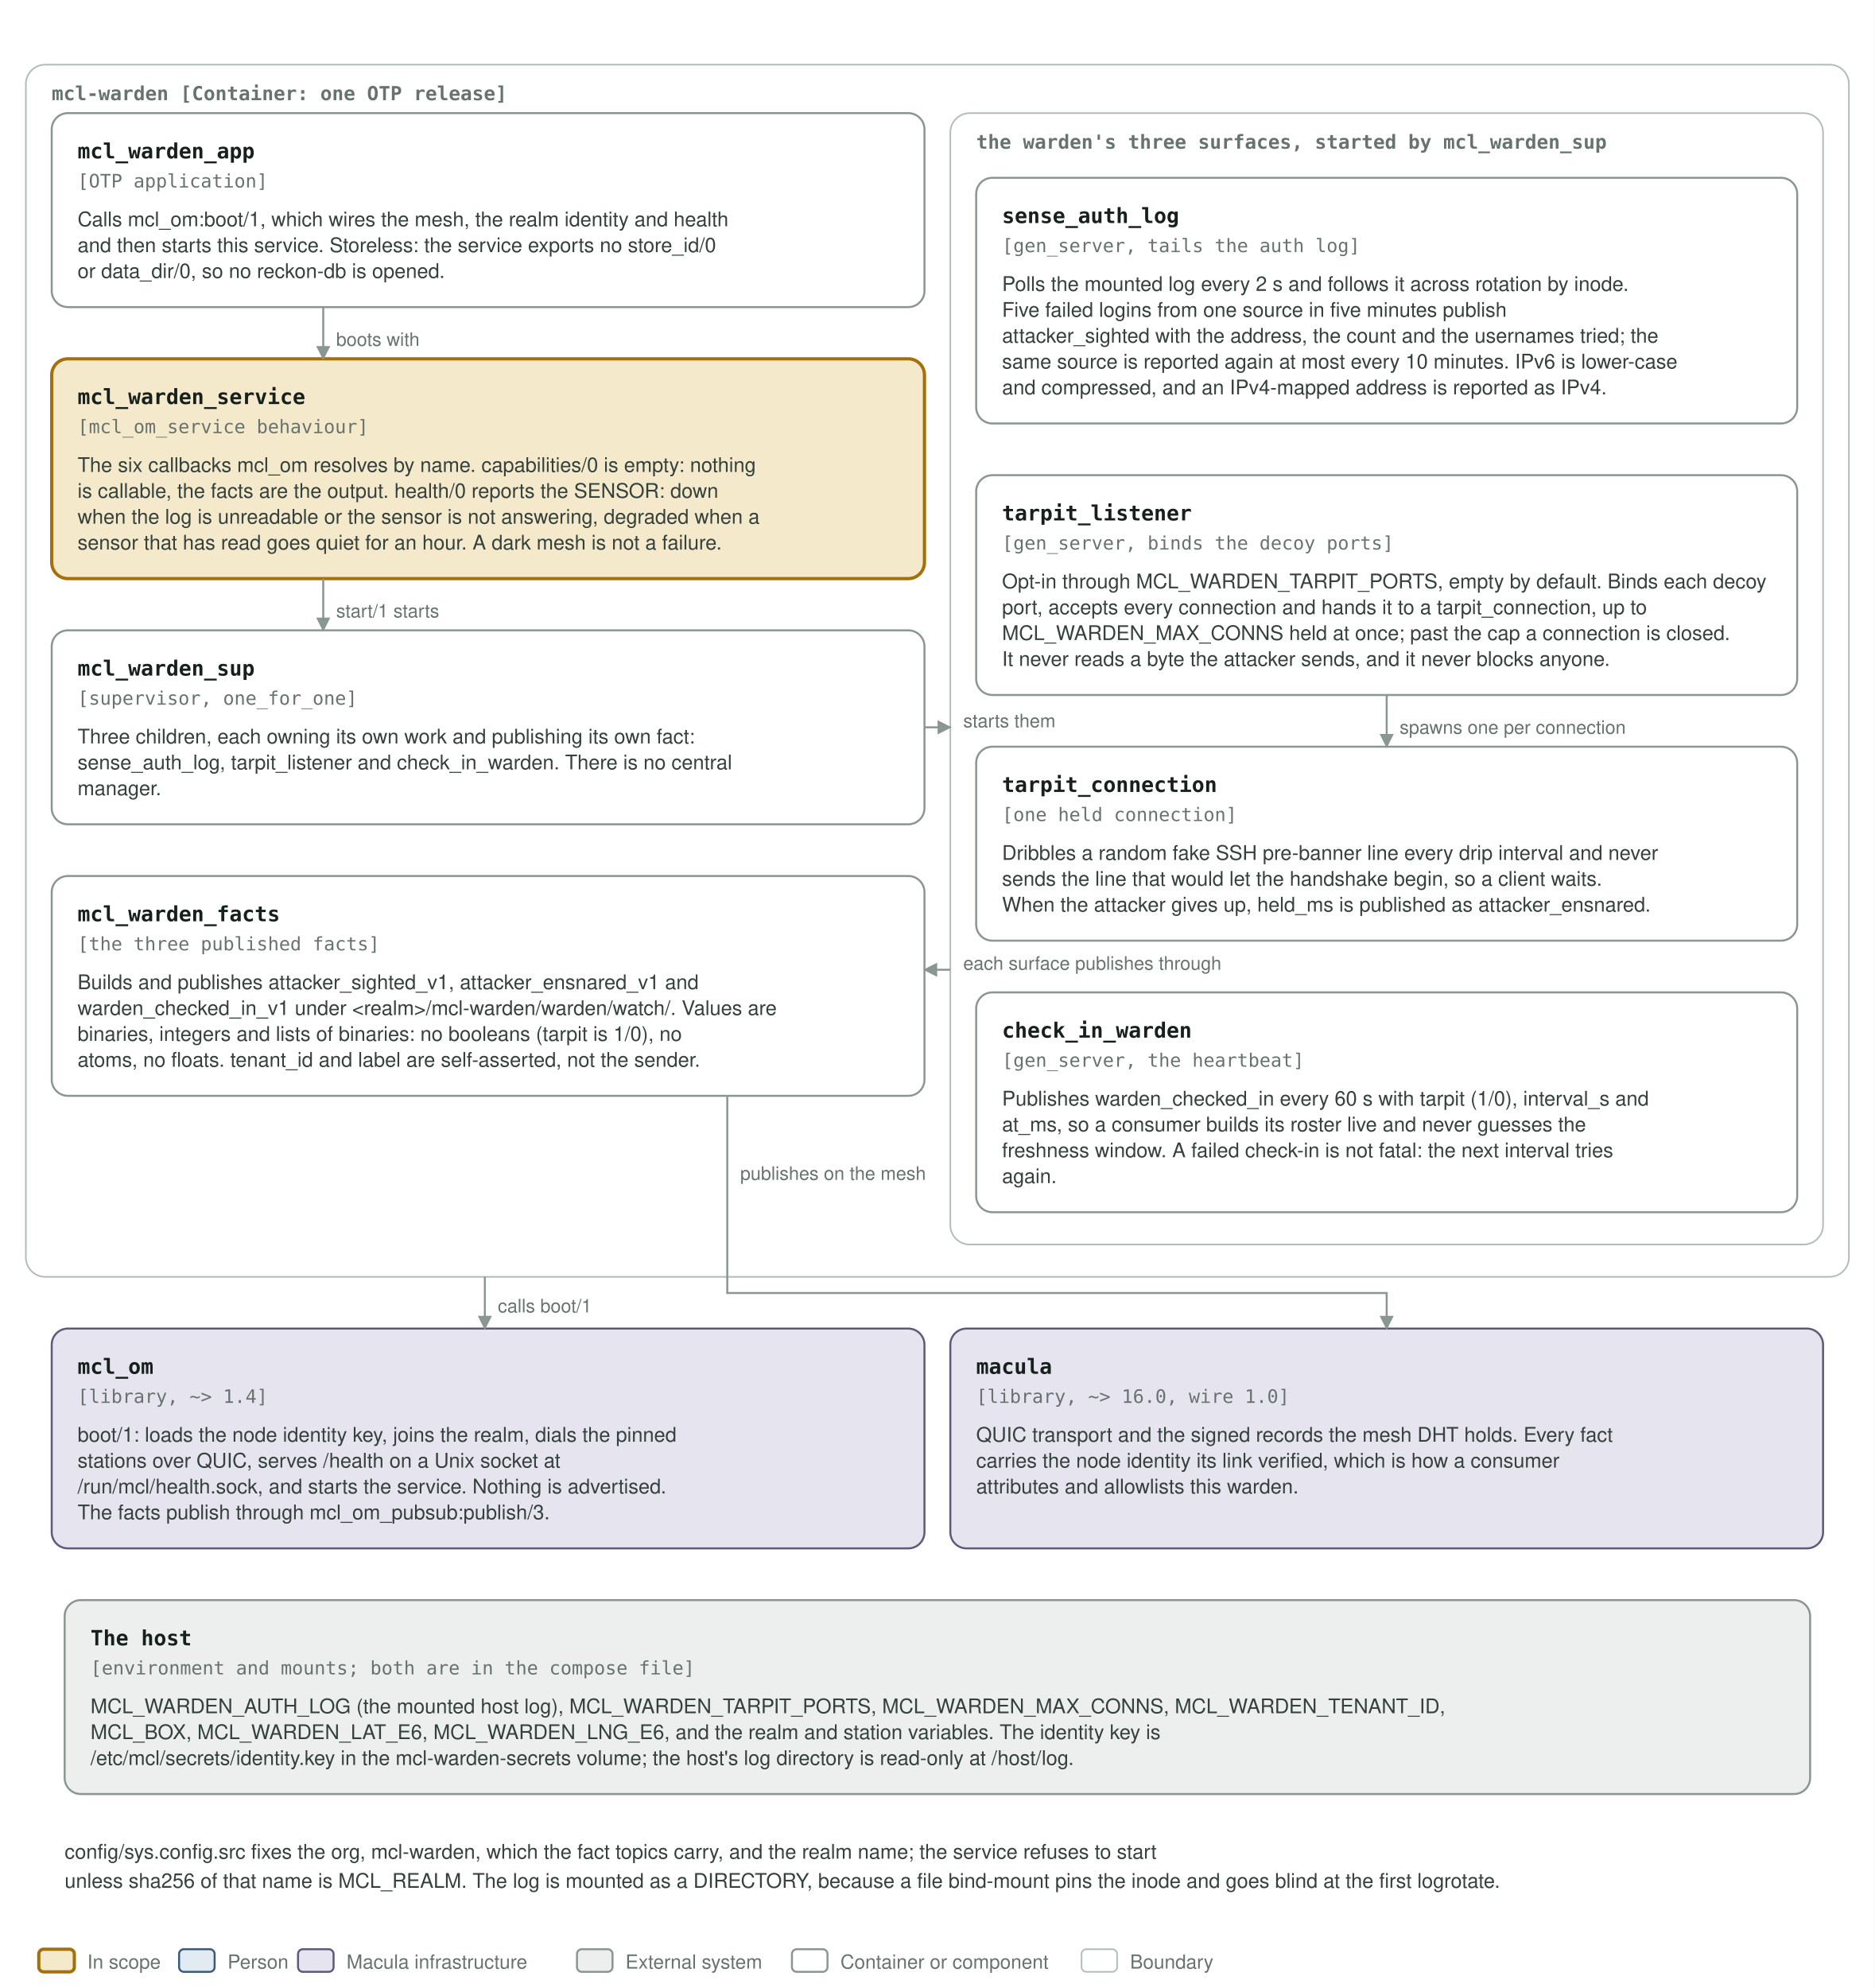
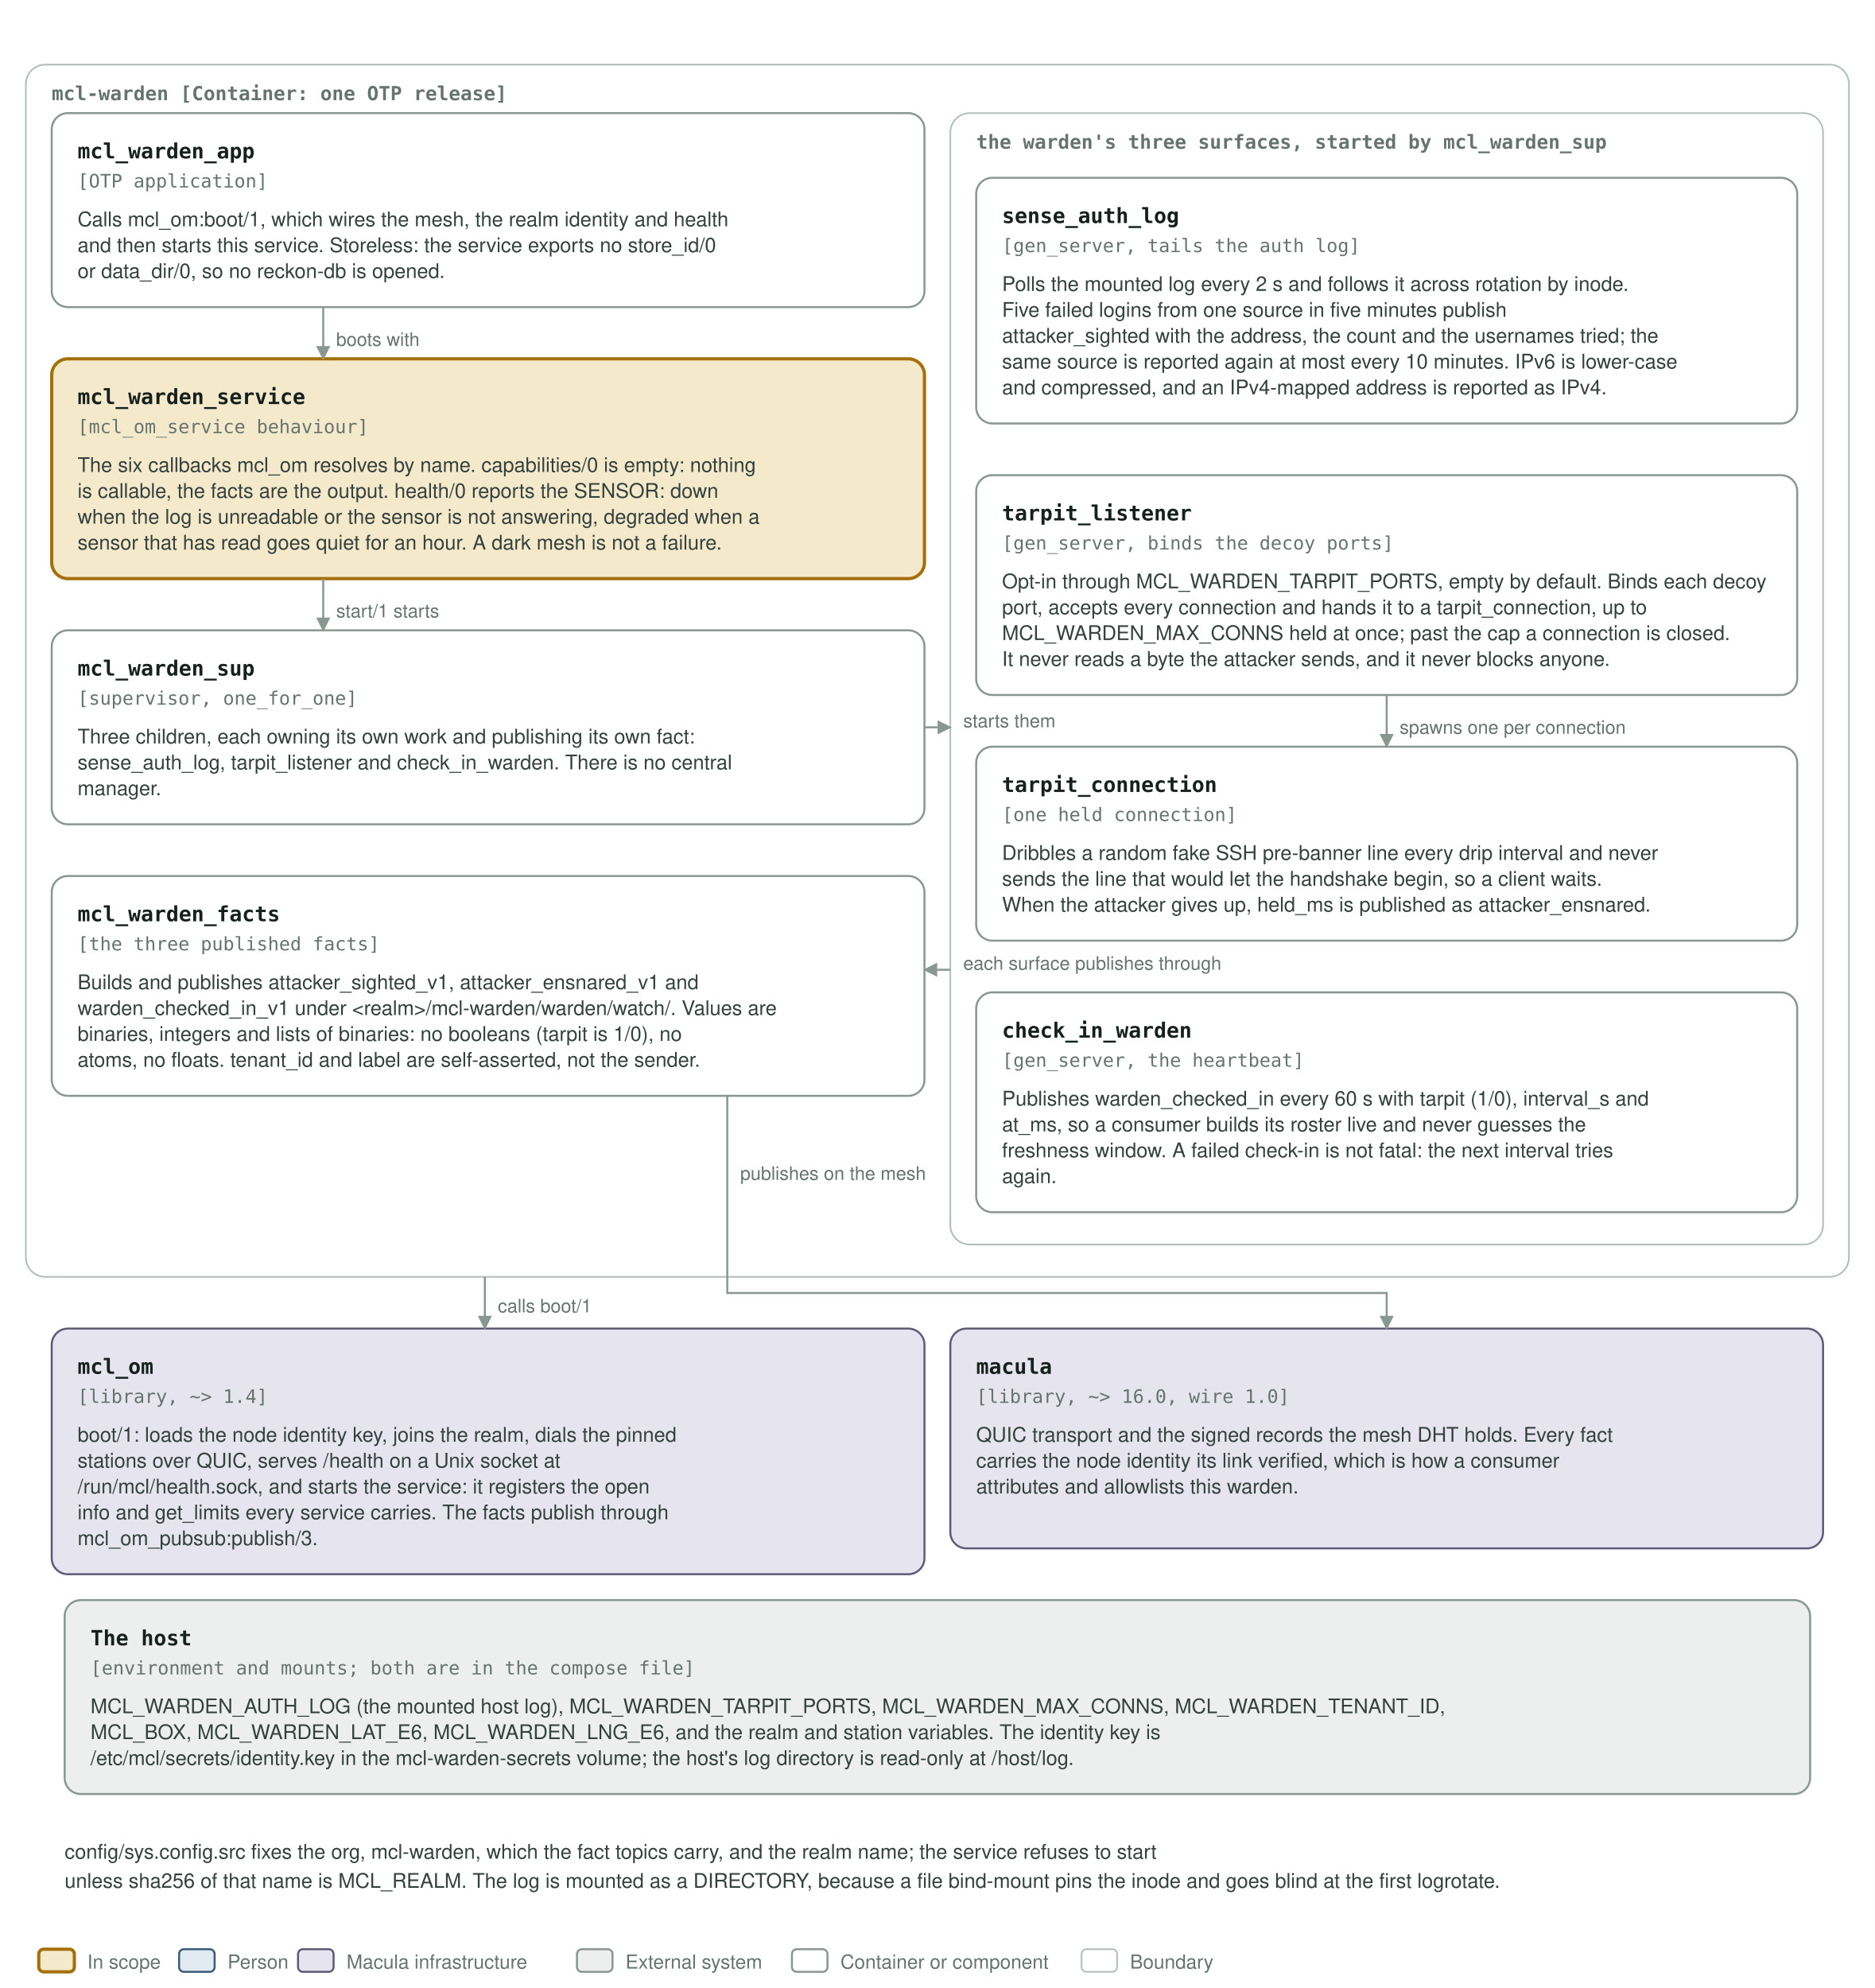
<svg xmlns="http://www.w3.org/2000/svg" viewBox="0 0 1160 1230" role="img" aria-label="mcl-warden components">
  <style>
.t-name { font-family: "Atkinson Hyperlegible", "Segoe UI", system-ui, -apple-system, Helvetica, Arial, sans-serif; font-size: 15px; font-weight: 700; }
.t-desc { font-family: "Atkinson Hyperlegible", "Segoe UI", system-ui, -apple-system, Helvetica, Arial, sans-serif; font-size: 12.5px; }
.t-rel { font-family: "Atkinson Hyperlegible", "Segoe UI", system-ui, -apple-system, Helvetica, Arial, sans-serif; font-size: 11.5px; paint-order: stroke; stroke-width: 4px; stroke-linejoin: round; }
.t-code { font-family: "JetBrains Mono", ui-monospace, Menlo, Consolas, monospace; font-size: 13px; font-weight: 600; }
.t-type { font-family: "JetBrains Mono", ui-monospace, Menlo, Consolas, monospace; font-size: 11.5px; }
.t-bound { font-family: "JetBrains Mono", ui-monospace, Menlo, Consolas, monospace; font-size: 12px; font-weight: 600; }
.t-leg { font-family: "Atkinson Hyperlegible", "Segoe UI", system-ui, -apple-system, Helvetica, Arial, sans-serif; font-size: 12px; }
.edge { fill: none; stroke-width: 1.25; }
.edge-later { fill: none; stroke-width: 1.25; stroke-dasharray: 5 4; }
.bg { fill: #FFFFFF; }
.b-sys { fill: #F5E9CC; stroke: #A56F0A; stroke-width: 2; }
.b-per { fill: #E3EBF2; stroke: #3B5B7A; stroke-width: 1.25; }
.b-mac { fill: #E6E4EE; stroke: #5E5A78; stroke-width: 1.25; }
.b-ext { fill: #ECEFED; stroke: #8A9791; stroke-width: 1.25; }
.b-cmp { fill: #FFFFFF; stroke: #8A9791; stroke-width: 1.25; }
.b-later { fill: none; stroke: #8A9791; stroke-width: 1.25; stroke-dasharray: 5 4; }
.bound { fill: none; stroke: #B3BDB8; stroke-width: 1; }
.head { fill: #3B5B7A; }
.t-name, .t-code { fill: #16201D; }
.t-type, .t-bound, .t-leg { fill: #66736E; }
.t-desc { fill: #34413C; }
.t-rel { fill: #66736E; stroke: #FFFFFF; }
.edge, .edge-later { stroke: #8A9791; }
.arrowhead { fill: #8A9791; }
@media (prefers-color-scheme: dark) {
.bg { fill: #171F1C; }
.b-sys { fill: #3A2E13; stroke: #E3AA3C; }
.b-per { fill: #1D2A36; stroke: #8EB4D8; }
.b-mac { fill: #26243A; stroke: #A9A4C8; }
.b-ext { fill: #1C2421; stroke: #7D8B85; }
.b-cmp { fill: #171F1C; stroke: #7D8B85; }
.b-later { stroke: #7D8B85; }
.bound { stroke: #4A5752; }
.head { fill: #8EB4D8; }
.t-name, .t-code { fill: #E6ECE9; }
.t-type, .t-bound, .t-leg { fill: #93A09A; }
.t-desc { fill: #C3CDC8; }
.t-rel { fill: #93A09A; stroke: #171F1C; }
.edge, .edge-later { stroke: #7D8B85; }
.arrowhead { fill: #7D8B85; }
}
</style>
  <defs>
    <marker id="a" viewBox="0 0 10 10" refX="9" refY="5" markerWidth="7" markerHeight="7" orient="auto-start-reverse">
      <path class="arrowhead" d="M0 0L10 5L0 10z" />
    </marker>
  </defs>
  <rect class="bg" x="0" y="0" width="1160" height="1230" />
  <rect class="bound" x="16" y="40" width="1128" height="750" rx="12" />
  <text class="t-bound" x="32" y="62">mcl-warden [Container: one OTP release]</text>
  <rect class="b-cmp" x="32" y="70" width="540" height="120" rx="10" />
  <text class="t-code" x="48" y="98">mcl_warden_app</text>
  <text class="t-type" x="48" y="116">[OTP application]</text>
  <text class="t-desc" x="48" y="140">Calls mcl_om:boot/1, which wires the mesh, the realm identity and health</text>
  <text class="t-desc" x="48" y="156">and then starts this service. Storeless: the service exports no store_id/0</text>
  <text class="t-desc" x="48" y="172">or data_dir/0, so no reckon-db is opened.</text>
  <rect class="b-sys" x="32" y="222" width="540" height="136" rx="10" />
  <text class="t-code" x="48" y="250">mcl_warden_service</text>
  <text class="t-type" x="48" y="268">[mcl_om_service behaviour]</text>
  <text class="t-desc" x="48" y="292">The six callbacks mcl_om resolves by name. capabilities/0 is empty: nothing</text>
  <text class="t-desc" x="48" y="308">is callable, the facts are the output. health/0 reports the SENSOR: down</text>
  <text class="t-desc" x="48" y="324">when the log is unreadable or the sensor is not answering, degraded when a</text>
  <text class="t-desc" x="48" y="340">sensor that has read goes quiet for an hour. A dark mesh is not a failure.</text>
  <rect class="b-cmp" x="32" y="390" width="540" height="120" rx="10" />
  <text class="t-code" x="48" y="418">mcl_warden_sup</text>
  <text class="t-type" x="48" y="436">[supervisor, one_for_one]</text>
  <text class="t-desc" x="48" y="460">Three children, each owning its own work and publishing its own fact:</text>
  <text class="t-desc" x="48" y="476">sense_auth_log, tarpit_listener and check_in_warden. There is no central</text>
  <text class="t-desc" x="48" y="492">manager.</text>
  <rect class="b-cmp" x="32" y="542" width="540" height="136" rx="10" />
  <text class="t-code" x="48" y="570">mcl_warden_facts</text>
  <text class="t-type" x="48" y="588">[the three published facts]</text>
  <text class="t-desc" x="48" y="612">Builds and publishes attacker_sighted_v1, attacker_ensnared_v1 and</text>
  <text class="t-desc" x="48" y="628">warden_checked_in_v1 under &lt;realm&gt;/mcl-warden/warden/watch/. Values are</text>
  <text class="t-desc" x="48" y="644">binaries, integers and lists of binaries: no booleans (tarpit is 1/0), no</text>
  <text class="t-desc" x="48" y="660">atoms, no floats. tenant_id and label are self-asserted, not the sender.</text>
  <rect class="bound" x="588" y="70" width="540" height="700" rx="12" />
  <text class="t-bound" x="604" y="92">the warden's three surfaces, started by mcl_warden_sup</text>
  <rect class="b-cmp" x="604" y="110" width="508" height="152" rx="10" />
  <text class="t-code" x="620" y="138">sense_auth_log</text>
  <text class="t-type" x="620" y="156">[gen_server, tails the auth log]</text>
  <text class="t-desc" x="620" y="180">Polls the mounted log every 2 s and follows it across rotation by inode.</text>
  <text class="t-desc" x="620" y="196">Five failed logins from one source in five minutes publish</text>
  <text class="t-desc" x="620" y="212">attacker_sighted with the address, the count and the usernames tried; the</text>
  <text class="t-desc" x="620" y="228">same source is reported again at most every 10 minutes. IPv6 is lower-case</text>
  <text class="t-desc" x="620" y="244">and compressed, and an IPv4-mapped address is reported as IPv4.</text>
  <rect class="b-cmp" x="604" y="294" width="508" height="136" rx="10" />
  <text class="t-code" x="620" y="322">tarpit_listener</text>
  <text class="t-type" x="620" y="340">[gen_server, binds the decoy ports]</text>
  <text class="t-desc" x="620" y="364">Opt-in through MCL_WARDEN_TARPIT_PORTS, empty by default. Binds each decoy</text>
  <text class="t-desc" x="620" y="380">port, accepts every connection and hands it to a tarpit_connection, up to</text>
  <text class="t-desc" x="620" y="396">MCL_WARDEN_MAX_CONNS held at once; past the cap a connection is closed.</text>
  <text class="t-desc" x="620" y="412">It never reads a byte the attacker sends, and it never blocks anyone.</text>
  <rect class="b-cmp" x="604" y="462" width="508" height="120" rx="10" />
  <text class="t-code" x="620" y="490">tarpit_connection</text>
  <text class="t-type" x="620" y="508">[one held connection]</text>
  <text class="t-desc" x="620" y="532">Dribbles a random fake SSH pre-banner line every drip interval and never</text>
  <text class="t-desc" x="620" y="548">sends the line that would let the handshake begin, so a client waits.</text>
  <text class="t-desc" x="620" y="564">When the attacker gives up, held_ms is published as attacker_ensnared.</text>
  <rect class="b-cmp" x="604" y="614" width="508" height="136" rx="10" />
  <text class="t-code" x="620" y="642">check_in_warden</text>
  <text class="t-type" x="620" y="660">[gen_server, the heartbeat]</text>
  <text class="t-desc" x="620" y="684">Publishes warden_checked_in every 60 s with tarpit (1/0), interval_s and</text>
  <text class="t-desc" x="620" y="700">at_ms, so a consumer builds its roster live and never guesses the</text>
  <text class="t-desc" x="620" y="716">freshness window. A failed check-in is not fatal: the next interval tries</text>
  <text class="t-desc" x="620" y="732">again.</text>
  <path class="edge" d="M200 190V222" marker-end="url(#a)" />
  <text class="t-rel" x="208" y="214">boots with</text>
  <path class="edge" d="M200 358V390" marker-end="url(#a)" />
  <text class="t-rel" x="208" y="382">start/1 starts</text>
  <path class="edge" d="M572 450H588" marker-end="url(#a)" />
  <text class="t-rel" x="596" y="450">starts them</text>
  <path class="edge" d="M588 600H572" marker-end="url(#a)" />
  <text class="t-rel" x="596" y="600">each surface publishes through</text>
  <path class="edge" d="M858 430V462" marker-end="url(#a)" />
  <text class="t-rel" x="866" y="454">spawns one per connection</text>
-   <rect class="b-mac" x="32" y="822" width="540" height="136" rx="10" />
+   <rect class="b-mac" x="32" y="822" width="540" height="152" rx="10" />
  <text class="t-code" x="48" y="850">mcl_om</text>
  <text class="t-type" x="48" y="868">[library, ~&gt; 1.4]</text>
  <text class="t-desc" x="48" y="892">boot/1: loads the node identity key, joins the realm, dials the pinned</text>
  <text class="t-desc" x="48" y="908">stations over QUIC, serves /health on a Unix socket at</text>
-   <text class="t-desc" x="48" y="924">/run/mcl/health.sock, and starts the service. Nothing is advertised.</text>
-   <text class="t-desc" x="48" y="940">The facts publish through mcl_om_pubsub:publish/3.</text>
+   <text class="t-desc" x="48" y="924">/run/mcl/health.sock, and starts the service: it registers the open</text>
+   <text class="t-desc" x="48" y="940">info and get_limits every service carries. The facts publish through</text>
+   <text class="t-desc" x="48" y="956">mcl_om_pubsub:publish/3.</text>
  <rect class="b-mac" x="588" y="822" width="540" height="136" rx="10" />
  <text class="t-code" x="604" y="850">macula</text>
  <text class="t-type" x="604" y="868">[library, ~&gt; 16.0, wire 1.0]</text>
  <text class="t-desc" x="604" y="892">QUIC transport and the signed records the mesh DHT holds. Every fact</text>
  <text class="t-desc" x="604" y="908">carries the node identity its link verified, which is how a consumer</text>
  <text class="t-desc" x="604" y="924">attributes and allowlists this warden.</text>
  <rect class="b-ext" x="40" y="990" width="1080" height="120" rx="10" />
  <text class="t-code" x="56" y="1018">The host</text>
  <text class="t-type" x="56" y="1036">[environment and mounts; both are in the compose file]</text>
  <text class="t-desc" x="56" y="1060">MCL_WARDEN_AUTH_LOG (the mounted host log), MCL_WARDEN_TARPIT_PORTS, MCL_WARDEN_MAX_CONNS, MCL_WARDEN_TENANT_ID,</text>
  <text class="t-desc" x="56" y="1076">MCL_BOX, MCL_WARDEN_LAT_E6, MCL_WARDEN_LNG_E6, and the realm and station variables. The identity key is</text>
  <text class="t-desc" x="56" y="1092">/etc/mcl/secrets/identity.key in the mcl-warden-secrets volume; the host's log directory is read-only at /host/log.</text>
  <path class="edge" d="M300 790V822" marker-end="url(#a)" />
  <text class="t-rel" x="308" y="812">calls boot/1</text>
  <path class="edge" d="M450 678V800H858V822" marker-end="url(#a)" />
  <text class="t-rel" x="458" y="730">publishes on the mesh</text>
  <text class="t-desc" x="40" y="1150">config/sys.config.src fixes the org, mcl-warden, which the fact topics carry, and the realm name; the service refuses to start</text>
  <text class="t-desc" x="40" y="1168">unless sha256 of that name is MCL_REALM. The log is mounted as a DIRECTORY, because a file bind-mount pins the inode and goes blind at the first logrotate.</text>
  <rect class="b-sys" x="24" y="1206" width="22" height="14" rx="3" />
  <text class="t-leg" x="54" y="1218">In scope</text>
  <rect class="b-per" x="110.8" y="1206" width="22" height="14" rx="3" />
  <text class="t-leg" x="140.8" y="1218">Person</text>
  <rect class="b-mac" x="184.4" y="1206" width="22" height="14" rx="3" />
  <text class="t-leg" x="214.4" y="1218">Macula infrastructure</text>
  <rect class="b-ext" x="357.0" y="1206" width="22" height="14" rx="3" />
  <text class="t-leg" x="387.0" y="1218">External system</text>
  <rect class="b-cmp" x="490.0" y="1206" width="22" height="14" rx="3" />
  <text class="t-leg" x="520.0" y="1218">Container or component</text>
  <rect class="bound" x="669.2" y="1206" width="22" height="14" rx="3" />
  <text class="t-leg" x="699.2" y="1218">Boundary</text>
</svg>
